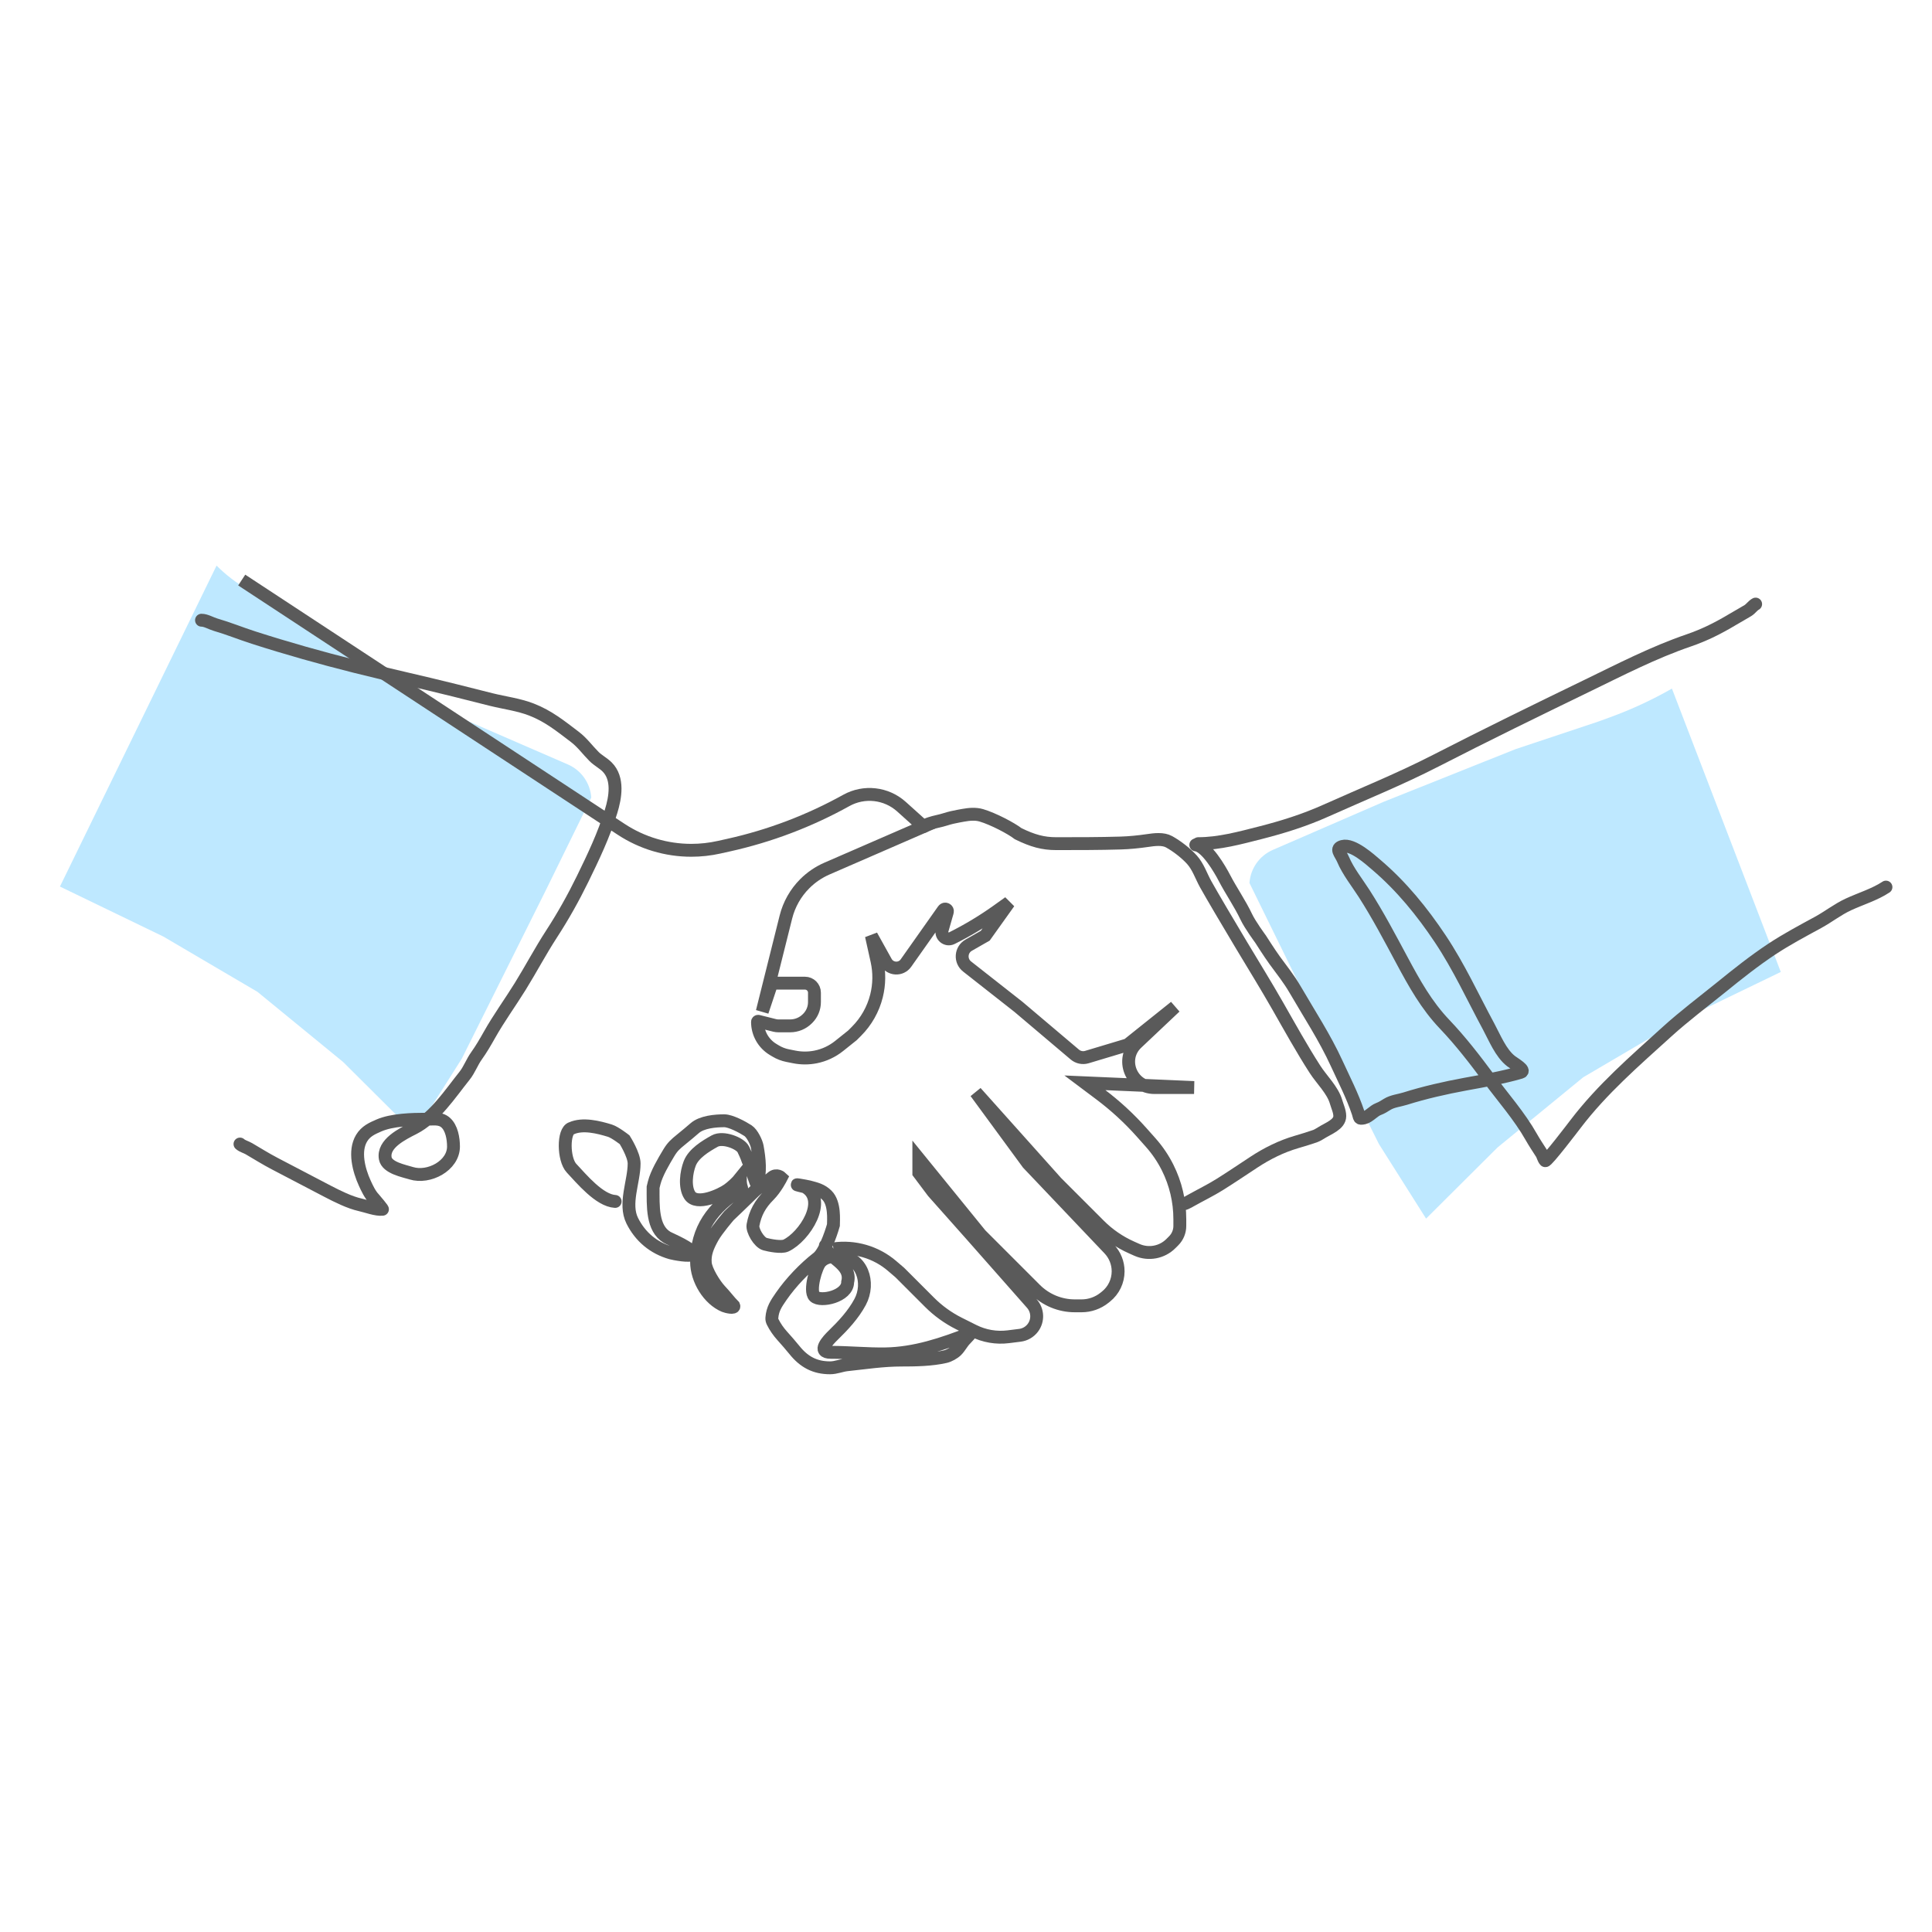
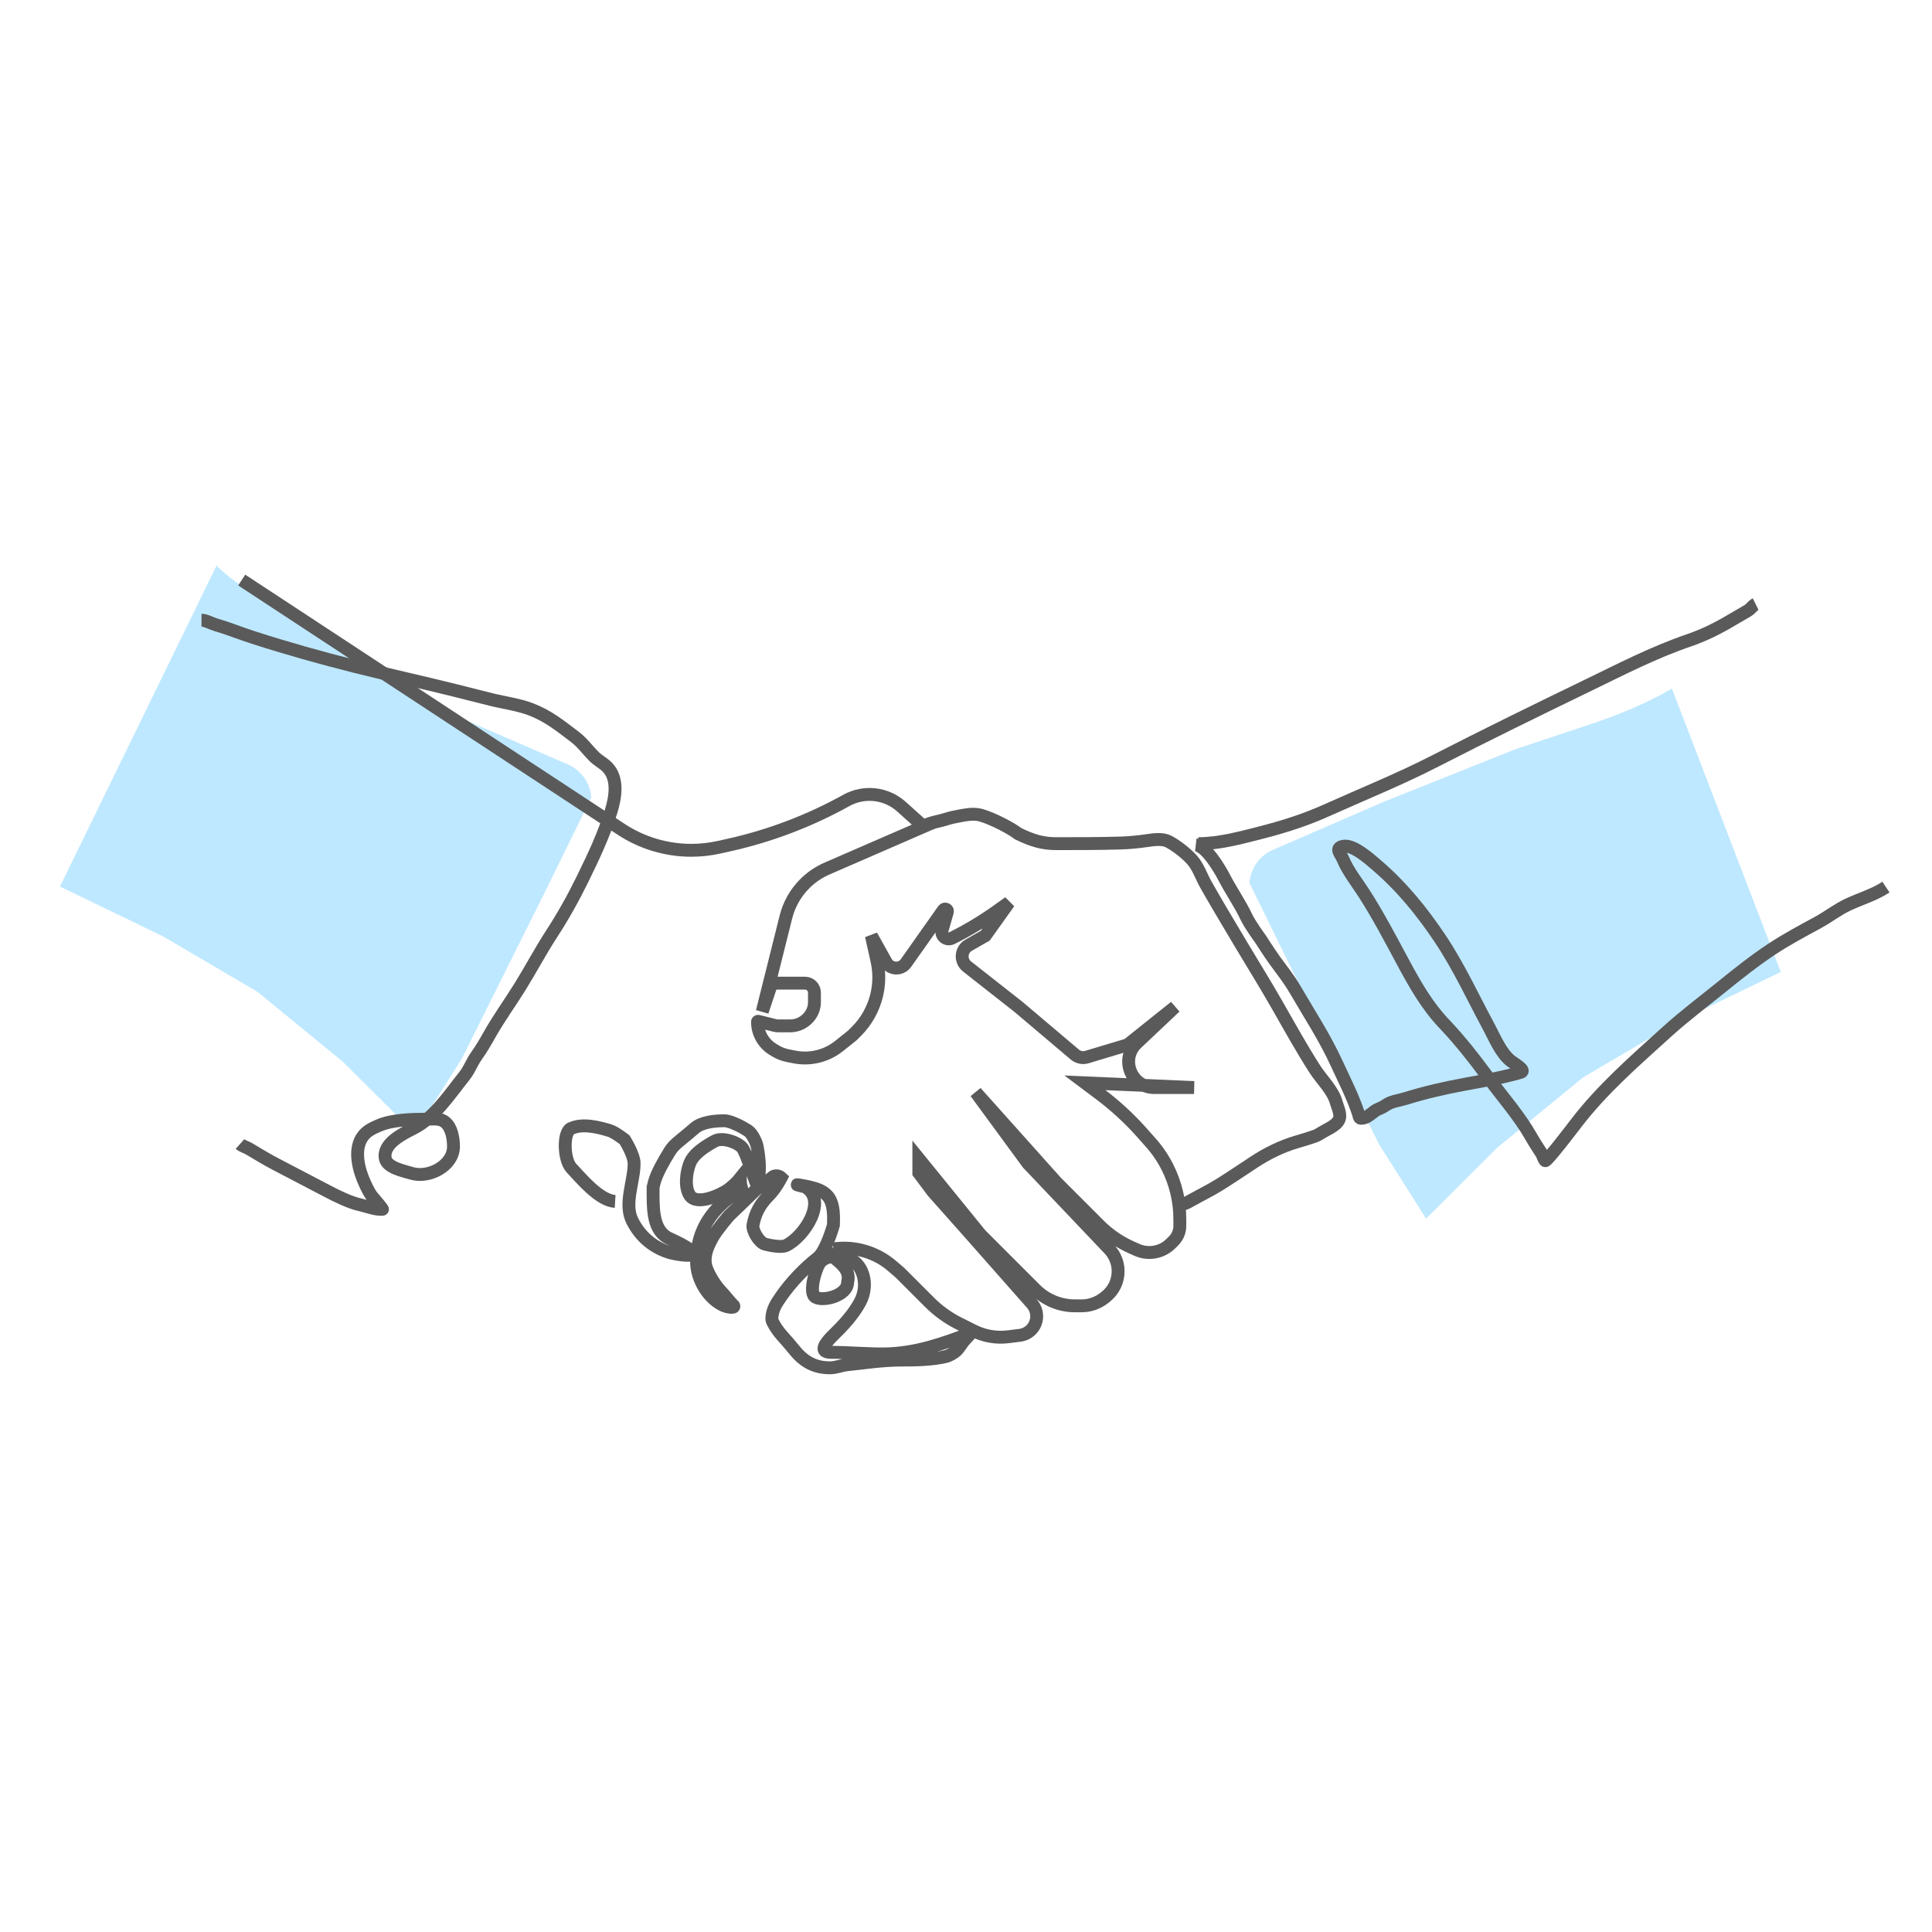
<svg xmlns="http://www.w3.org/2000/svg" width="150" height="150" viewBox="0 0 150 150" fill="none">
-   <path d="M47.759 93.279C46.533 93.207 45.136 91.505 44.376 90.7C43.73 90.017 43.707 87.785 44.376 87.598C45.254 87.208 46.465 87.512 47.353 87.785C47.753 87.909 48.496 88.49 48.496 88.49C48.496 88.49 49.233 89.653 49.233 90.332C49.233 91.733 48.428 93.459 49.089 94.781C49.711 96.025 50.742 96.892 52.093 97.278C52.243 97.321 53.667 97.617 53.741 97.358C53.86 96.943 52.048 96.222 51.786 96.063C50.621 95.359 50.707 93.647 50.707 92.174L50.79 91.838C50.977 91.094 51.526 90.174 51.921 89.515V89.515C52.215 89.026 52.44 88.831 52.882 88.472C53.252 88.171 53.684 87.815 53.928 87.598C54.49 87.1 55.554 87.016 56.233 87.016C56.725 87.016 57.638 87.5 58.075 87.785C58.405 88.001 58.729 88.69 58.788 89.014C58.968 90.003 59.066 90.977 58.788 91.951C58.738 92.127 58.17 90.22 58.075 90.095C58.075 90.095 57.946 89.706 57.706 89.226C57.474 88.763 56.139 88.233 55.49 88.593C54.773 88.992 53.851 89.552 53.55 90.332C53.286 91.016 53.133 92.151 53.55 92.799C54.093 93.643 55.956 92.77 56.512 92.378C56.83 92.153 57.231 91.779 57.473 91.477C57.473 92.378 57.729 92.213 57.473 92.378C55.348 93.744 54.082 95.418 54.082 97.959C54.082 99.365 55.031 100.878 56.233 101.384C56.392 101.451 57.065 101.613 56.969 101.384C56.601 101.015 56.379 100.684 55.911 100.188C55.488 99.74 54.815 98.659 54.759 98.068C54.69 97.337 54.959 96.741 55.335 96.063C55.663 95.473 56.601 94.384 56.601 94.384C56.601 94.384 57.923 93.129 58.461 92.592C58.915 92.138 59.438 91.862 59.917 91.437C60.297 91.099 60.654 91.437 60.654 91.437C60.654 91.437 60.233 92.269 59.704 92.799C59.019 93.484 58.633 94.174 58.461 95.121C58.389 95.519 58.92 96.462 59.395 96.594C59.746 96.692 60.667 96.872 61.022 96.704C62.46 96.022 64.307 93.151 62.496 92.144C61.022 91.805 62.653 92.103 62.806 92.144C63.343 92.29 63.785 92.378 64.206 92.799C64.838 93.431 64.706 94.752 64.706 95.121C64.706 95.121 64.14 97.152 63.481 97.665C62.469 98.452 61.416 99.546 60.654 100.647C60.248 101.233 59.98 101.635 59.926 102.324C59.917 102.432 59.942 102.54 59.991 102.636V102.636C60.186 103.027 60.437 103.388 60.73 103.713C61.021 104.037 61.397 104.464 61.672 104.807C62.425 105.749 63.277 106.196 64.442 106.196C64.916 106.196 65.307 106.006 65.784 105.956C67.172 105.809 68.57 105.595 69.969 105.595C71.072 105.595 72.322 105.577 73.4 105.328C73.685 105.262 74.064 105.051 74.268 104.848C74.531 104.585 74.689 104.239 74.956 103.973C75.085 103.844 75.424 103.478 75.336 103.512C73.201 104.343 71.048 105.078 68.741 105.115C67.331 105.137 65.92 104.994 64.502 104.994C63.401 104.994 64.295 104.049 64.682 103.673C65.473 102.904 66.253 102.065 66.778 101.089C67.577 99.607 66.939 97.545 65.096 97.545C64.552 97.545 64.101 97.578 63.721 97.959C63.354 98.326 62.812 100.226 63.233 100.647C63.704 101.118 65.812 100.647 65.812 99.542C66.18 98.068 64.082 97.625 64.082 96.704" stroke="#5A5A5A" stroke-linecap="round" />
-   <path d="M71.706 64.175C71.799 64.092 71.981 64.007 72.18 63.939C72.585 63.8 72.997 63.744 73.404 63.611V63.611C73.731 63.505 74.09 63.424 74.428 63.363C74.546 63.342 74.667 63.319 74.786 63.298C75.253 63.214 75.74 63.169 76.195 63.303C77.117 63.576 78.512 64.31 79.054 64.73C80.179 65.28 80.978 65.501 82.01 65.501C83.61 65.501 85.379 65.501 87.01 65.452C87.686 65.432 88.399 65.361 89.088 65.26C89.629 65.18 90.296 65.093 90.769 65.356C91.376 65.693 92.082 66.238 92.541 66.748C93.029 67.29 93.264 68.035 93.612 68.659C94.09 69.518 95.403 71.742 96.389 73.385C97.494 75.227 98.258 76.453 99.202 78.104C100.144 79.753 101.067 81.424 102.093 83.019C102.604 83.815 103.471 84.636 103.731 85.546C103.834 85.906 104.02 86.277 104.02 86.655V86.655C104.02 87.31 103.126 87.608 102.573 87.96C102.405 88.066 102.246 88.157 102.136 88.197C101.742 88.338 101.194 88.507 100.659 88.663C99.484 89.007 98.383 89.554 97.36 90.226V90.226C96.477 90.805 95.611 91.393 94.715 91.955C93.984 92.414 93.21 92.787 92.461 93.208C92.247 93.329 91.894 93.554 91.684 93.449" stroke="#5A5A5A" stroke-linecap="round" />
-   <path d="M93.035 65.501C94.66 65.501 96.28 65.056 97.854 64.655C99.646 64.198 101.301 63.675 102.983 62.92C105.817 61.648 108.695 60.487 111.464 59.065C115.343 57.074 119.254 55.163 123.179 53.261C125.788 51.997 128.376 50.655 131.124 49.717C132.346 49.3 133.447 48.741 134.551 48.078C134.934 47.849 135.327 47.638 135.708 47.404C135.931 47.267 136.1 47.004 136.307 46.901" stroke="#5A5A5A" stroke-linecap="round" />
+   <path d="M47.759 93.279C46.533 93.207 45.136 91.505 44.376 90.7C43.73 90.017 43.707 87.785 44.376 87.598C45.254 87.208 46.465 87.512 47.353 87.785C47.753 87.909 48.496 88.49 48.496 88.49C48.496 88.49 49.233 89.653 49.233 90.332C49.233 91.733 48.428 93.459 49.089 94.781C49.711 96.025 50.742 96.892 52.093 97.278C52.243 97.321 53.667 97.617 53.741 97.358C53.86 96.943 52.048 96.222 51.786 96.063C50.621 95.359 50.707 93.647 50.707 92.174L50.79 91.838C50.977 91.094 51.526 90.174 51.921 89.515V89.515C52.215 89.026 52.44 88.831 52.882 88.472C53.252 88.171 53.684 87.815 53.928 87.598C54.49 87.1 55.554 87.016 56.233 87.016C56.725 87.016 57.638 87.5 58.075 87.785C58.405 88.001 58.729 88.69 58.788 89.014C58.968 90.003 59.066 90.977 58.788 91.951C58.738 92.127 58.17 90.22 58.075 90.095C58.075 90.095 57.946 89.706 57.706 89.226C57.474 88.763 56.139 88.233 55.49 88.593C54.773 88.992 53.851 89.552 53.55 90.332C53.286 91.016 53.133 92.151 53.55 92.799C54.093 93.643 55.956 92.77 56.512 92.378C56.83 92.153 57.231 91.779 57.473 91.477C57.473 92.378 57.729 92.213 57.473 92.378C55.348 93.744 54.082 95.418 54.082 97.959C54.082 99.365 55.031 100.878 56.233 101.384C56.392 101.451 57.065 101.613 56.969 101.384C56.601 101.015 56.379 100.684 55.911 100.188C55.488 99.74 54.815 98.659 54.759 98.068C54.69 97.337 54.959 96.741 55.335 96.063C55.663 95.473 56.601 94.384 56.601 94.384C56.601 94.384 57.923 93.129 58.461 92.592C58.915 92.138 59.438 91.862 59.917 91.437C60.297 91.099 60.654 91.437 60.654 91.437C60.654 91.437 60.233 92.269 59.704 92.799C59.019 93.484 58.633 94.174 58.461 95.121C58.389 95.519 58.92 96.462 59.395 96.594C59.746 96.692 60.667 96.872 61.022 96.704C62.46 96.022 64.307 93.151 62.496 92.144C61.022 91.805 62.653 92.103 62.806 92.144C63.343 92.29 63.785 92.378 64.206 92.799C64.838 93.431 64.706 94.752 64.706 95.121C64.706 95.121 64.14 97.152 63.481 97.665C62.469 98.452 61.416 99.546 60.654 100.647C60.248 101.233 59.98 101.635 59.926 102.324C59.917 102.432 59.942 102.54 59.991 102.636V102.636C60.186 103.027 60.437 103.388 60.73 103.713C61.021 104.037 61.397 104.464 61.672 104.807C62.425 105.749 63.277 106.196 64.442 106.196C64.916 106.196 65.307 106.006 65.784 105.956C67.172 105.809 68.57 105.595 69.969 105.595C71.072 105.595 72.322 105.577 73.4 105.328C73.685 105.262 74.064 105.051 74.268 104.848C74.531 104.585 74.689 104.239 74.956 103.973C75.085 103.844 75.424 103.478 75.336 103.512C73.201 104.343 71.048 105.078 68.741 105.115C67.331 105.137 65.92 104.994 64.502 104.994C63.401 104.994 64.295 104.049 64.682 103.673C65.473 102.904 66.253 102.065 66.778 101.089C67.577 99.607 66.939 97.545 65.096 97.545C64.552 97.545 64.101 97.578 63.721 97.959C63.354 98.326 62.812 100.226 63.233 100.647C63.704 101.118 65.812 100.647 65.812 99.542C66.18 98.068 64.082 97.625 64.082 96.704" stroke="#5A5A5A" strokeLinecap="round" />
+   <path d="M71.706 64.175C71.799 64.092 71.981 64.007 72.18 63.939C72.585 63.8 72.997 63.744 73.404 63.611V63.611C73.731 63.505 74.09 63.424 74.428 63.363C74.546 63.342 74.667 63.319 74.786 63.298C75.253 63.214 75.74 63.169 76.195 63.303C77.117 63.576 78.512 64.31 79.054 64.73C80.179 65.28 80.978 65.501 82.01 65.501C83.61 65.501 85.379 65.501 87.01 65.452C87.686 65.432 88.399 65.361 89.088 65.26C89.629 65.18 90.296 65.093 90.769 65.356C91.376 65.693 92.082 66.238 92.541 66.748C93.029 67.29 93.264 68.035 93.612 68.659C94.09 69.518 95.403 71.742 96.389 73.385C97.494 75.227 98.258 76.453 99.202 78.104C100.144 79.753 101.067 81.424 102.093 83.019C102.604 83.815 103.471 84.636 103.731 85.546C103.834 85.906 104.02 86.277 104.02 86.655V86.655C104.02 87.31 103.126 87.608 102.573 87.96C102.405 88.066 102.246 88.157 102.136 88.197C101.742 88.338 101.194 88.507 100.659 88.663C99.484 89.007 98.383 89.554 97.36 90.226V90.226C96.477 90.805 95.611 91.393 94.715 91.955C93.984 92.414 93.21 92.787 92.461 93.208C92.247 93.329 91.894 93.554 91.684 93.449" stroke="#5A5A5A" strokeLinecap="round" />
+   <path d="M93.035 65.501C94.66 65.501 96.28 65.056 97.854 64.655C99.646 64.198 101.301 63.675 102.983 62.92C105.817 61.648 108.695 60.487 111.464 59.065C115.343 57.074 119.254 55.163 123.179 53.261C125.788 51.997 128.376 50.655 131.124 49.717C132.346 49.3 133.447 48.741 134.551 48.078C134.934 47.849 135.327 47.638 135.708 47.404C135.931 47.267 136.1 47.004 136.307 46.901" stroke="#5A5A5A" strokeLinecap="round" />
  <path d="M97.008 68.555V68.555C97.086 67.426 97.787 66.434 98.825 65.984L107.414 62.256L117.667 58.163L124.092 56.021L125.005 55.689C126.666 55.084 128.273 54.339 129.808 53.462V53.462L138.26 75.463L130.238 79.341L122.925 83.637L116.271 89.086L110.72 94.612L107.058 88.82L103.814 82.318L100.569 75.817L97.008 68.555Z" fill="#BEE8FF" />
-   <path d="M92.841 65.597C93.679 65.69 94.73 67.52 95.057 68.151C95.58 69.158 96.275 70.154 96.757 71.175C97.063 71.821 97.862 72.9 97.862 72.9C97.862 72.9 98.572 74.018 98.968 74.56C99.529 75.33 100.072 76.001 100.551 76.825C101.653 78.722 102.858 80.555 103.774 82.554C104.351 83.813 105.005 85.073 105.444 86.392C105.574 86.781 105.483 86.886 105.9 86.794C106.286 86.708 106.641 86.247 107.029 86.103C107.273 86.013 107.486 85.875 107.704 85.739C108.11 85.487 108.641 85.442 109.091 85.3C110.616 84.821 112.183 84.467 113.754 84.176C115.168 83.914 116.691 83.663 118.069 83.255C118.525 83.12 117.556 82.57 117.32 82.388C116.521 81.771 116.042 80.561 115.58 79.705C114.337 77.403 113.284 75.086 111.827 72.9C110.412 70.778 108.816 68.815 106.869 67.155C106.377 66.736 105.028 65.501 104.234 65.715C103.637 65.876 104.08 66.26 104.272 66.716C104.662 67.647 105.367 68.525 105.91 69.372C106.983 71.045 107.91 72.809 108.85 74.56C109.817 76.362 110.75 78.046 112.164 79.528C113.409 80.835 114.512 82.267 115.585 83.715C116.688 85.204 117.975 86.656 118.883 88.266C119.131 88.705 119.414 89.127 119.686 89.551C119.789 89.711 119.835 89.978 119.97 90.114C120.079 90.222 122.197 87.435 122.331 87.26C124.389 84.561 126.913 82.383 129.42 80.107C130.764 78.887 132.235 77.785 133.645 76.643C134.913 75.614 136.196 74.595 137.558 73.692C138.714 72.927 139.94 72.278 141.156 71.615C141.949 71.183 142.672 70.609 143.491 70.228C144.436 69.789 145.561 69.45 146.425 68.874" stroke="#5A5A5A" stroke-linecap="round" />
+   <path d="M92.841 65.597C93.679 65.69 94.73 67.52 95.057 68.151C95.58 69.158 96.275 70.154 96.757 71.175C97.063 71.821 97.862 72.9 97.862 72.9C97.862 72.9 98.572 74.018 98.968 74.56C99.529 75.33 100.072 76.001 100.551 76.825C101.653 78.722 102.858 80.555 103.774 82.554C104.351 83.813 105.005 85.073 105.444 86.392C105.574 86.781 105.483 86.886 105.9 86.794C106.286 86.708 106.641 86.247 107.029 86.103C107.273 86.013 107.486 85.875 107.704 85.739C108.11 85.487 108.641 85.442 109.091 85.3C110.616 84.821 112.183 84.467 113.754 84.176C115.168 83.914 116.691 83.663 118.069 83.255C118.525 83.12 117.556 82.57 117.32 82.388C116.521 81.771 116.042 80.561 115.58 79.705C114.337 77.403 113.284 75.086 111.827 72.9C110.412 70.778 108.816 68.815 106.869 67.155C106.377 66.736 105.028 65.501 104.234 65.715C103.637 65.876 104.08 66.26 104.272 66.716C104.662 67.647 105.367 68.525 105.91 69.372C106.983 71.045 107.91 72.809 108.85 74.56C109.817 76.362 110.75 78.046 112.164 79.528C113.409 80.835 114.512 82.267 115.585 83.715C116.688 85.204 117.975 86.656 118.883 88.266C119.131 88.705 119.414 89.127 119.686 89.551C119.789 89.711 119.835 89.978 119.97 90.114C120.079 90.222 122.197 87.435 122.331 87.26C124.389 84.561 126.913 82.383 129.42 80.107C130.764 78.887 132.235 77.785 133.645 76.643C134.913 75.614 136.196 74.595 137.558 73.692C138.714 72.927 139.94 72.278 141.156 71.615C141.949 71.183 142.672 70.609 143.491 70.228C144.436 69.789 145.561 69.45 146.425 68.874" stroke="#5A5A5A" strokeLinecap="round" />
  <path d="M45.906 61.923V61.923C45.828 60.794 45.127 59.803 44.089 59.352L35.501 55.625L26.643 50.544L20.498 46.491L19.276 45.793C18.375 45.279 17.547 44.646 16.814 43.913V43.913L4.654 68.832L12.676 72.71L19.989 77.006L26.643 82.455L32.194 87.981L35.856 82.189L39.101 75.687L42.345 69.185L45.906 61.923Z" fill="#BEE8FF" />
  <path d="M18.767 45.035L48.23 64.389C49.846 65.451 51.738 66.017 53.672 66.017V66.017C54.395 66.017 55.116 65.938 55.822 65.781L56.573 65.614C59.769 64.904 62.845 63.736 65.707 62.146V62.146C67.092 61.376 68.814 61.571 69.992 62.632L71.707 64.175L64.205 67.436C63.563 67.716 62.979 68.113 62.484 68.608V68.608C61.769 69.323 61.262 70.219 61.017 71.2L59.181 78.543L59.918 76.332L62.497 76.332C62.904 76.332 63.234 76.662 63.234 77.069V77.069L63.234 77.806V77.806C63.234 78.278 63.046 78.73 62.713 79.064L62.681 79.095C62.327 79.449 61.847 79.648 61.347 79.648L60.431 79.648C60.335 79.648 60.239 79.636 60.146 79.613L58.872 79.294C58.842 79.287 58.813 79.31 58.813 79.341V79.341C58.813 80.217 59.272 81.029 60.024 81.48L60.223 81.599C60.509 81.771 60.822 81.892 61.148 81.957L61.666 82.06C62.214 82.17 62.779 82.17 63.328 82.06V82.06C63.992 81.927 64.615 81.637 65.144 81.214L66.181 80.385L66.495 80.071C67.254 79.312 67.792 78.361 68.052 77.32V77.32C68.275 76.428 68.287 75.496 68.088 74.599L67.654 72.648L68.788 74.689C69.116 75.279 69.948 75.324 70.337 74.773L73.246 70.653C73.36 70.491 73.612 70.618 73.549 70.806V70.806L73.148 72.208C73.02 72.658 73.488 73.047 73.907 72.837V72.837C75.14 72.221 76.323 71.509 77.444 70.708L78.338 70.069L76.496 72.648L75.207 73.385C74.591 73.737 74.527 74.601 75.085 75.039L79.075 78.174L83.45 81.876C83.709 82.095 84.06 82.168 84.384 82.071L87.548 81.121L91.232 78.174L88.258 80.983C86.943 82.225 87.822 84.437 89.632 84.437L92.706 84.437L84.233 84.069L85.405 84.948C86.585 85.833 87.674 86.834 88.653 87.937V87.937L89.341 88.71C89.863 89.297 90.305 89.951 90.656 90.653V90.653C91.277 91.895 91.601 93.265 91.601 94.654L91.601 95.183C91.601 95.615 91.429 96.029 91.124 96.335L90.908 96.551C90.216 97.243 89.168 97.437 88.274 97.04L87.859 96.855C86.923 96.439 86.072 95.855 85.347 95.13L82.022 91.805L75.759 84.805L79.812 90.332L86.121 96.972C86.564 97.439 86.811 98.059 86.811 98.703V98.703C86.811 99.466 86.465 100.188 85.869 100.664L85.747 100.762C85.244 101.164 84.618 101.384 83.974 101.384L83.449 101.384C82.3 101.384 81.197 100.927 80.384 100.114L76.128 95.858L71.338 89.963L71.338 91.068L72.444 92.542L75.391 95.858L80.116 101.213C80.582 101.741 80.614 102.525 80.191 103.089V103.089C79.948 103.412 79.586 103.622 79.185 103.672L78.281 103.785C77.357 103.901 76.42 103.74 75.588 103.324L74.466 102.763C73.615 102.338 72.837 101.777 72.164 101.104L69.865 98.805L69.264 98.29C68.007 97.212 66.346 96.729 64.707 96.963V96.963" stroke="#5A5A5A" />
-   <path d="M18.632 88.823C18.822 88.992 19.11 89.059 19.328 89.188C19.989 89.575 20.652 89.99 21.331 90.344C22.698 91.058 24.062 91.778 25.427 92.486C26.188 92.881 27.138 93.359 27.98 93.546C28.464 93.653 29.209 93.942 29.694 93.888C29.724 93.885 29.13 93.153 29.041 93.064C28.739 92.762 28.494 92.242 28.318 91.854C27.863 90.854 27.465 89.371 28.077 88.363C28.401 87.829 28.88 87.614 29.426 87.378C30.443 86.938 31.996 86.896 33.078 86.896C33.607 86.896 34.154 86.78 34.582 87.142C35.075 87.559 35.209 88.41 35.209 89.016C35.209 90.504 33.298 91.517 31.926 91.088C31.348 90.907 30.047 90.67 29.913 89.937C29.705 88.789 31.239 88.043 32.124 87.592C33.754 86.762 34.957 84.909 36.071 83.517C36.437 83.06 36.645 82.462 36.991 81.981C37.363 81.464 37.691 80.897 38.003 80.343C38.732 79.047 39.61 77.845 40.391 76.584C41.224 75.24 41.959 73.843 42.822 72.515C43.71 71.149 44.516 69.712 45.231 68.248C46.074 66.524 46.876 64.841 47.443 63C47.776 61.918 48.037 60.446 47.138 59.547C46.831 59.241 46.428 59.041 46.12 58.733C45.615 58.228 45.208 57.649 44.632 57.213C43.51 56.362 42.58 55.602 41.269 55.092C40.27 54.704 39.188 54.571 38.153 54.316C37.203 54.082 36.255 53.836 35.305 53.599C32.727 52.954 30.131 52.389 27.552 51.741C24.899 51.074 22.291 50.34 19.687 49.503C18.692 49.183 17.724 48.787 16.721 48.496C16.387 48.399 15.99 48.153 15.645 48.153" stroke="#5A5A5A" stroke-linecap="round" />
+   <path d="M18.632 88.823C18.822 88.992 19.11 89.059 19.328 89.188C19.989 89.575 20.652 89.99 21.331 90.344C22.698 91.058 24.062 91.778 25.427 92.486C26.188 92.881 27.138 93.359 27.98 93.546C28.464 93.653 29.209 93.942 29.694 93.888C29.724 93.885 29.13 93.153 29.041 93.064C28.739 92.762 28.494 92.242 28.318 91.854C27.863 90.854 27.465 89.371 28.077 88.363C28.401 87.829 28.88 87.614 29.426 87.378C30.443 86.938 31.996 86.896 33.078 86.896C33.607 86.896 34.154 86.78 34.582 87.142C35.075 87.559 35.209 88.41 35.209 89.016C35.209 90.504 33.298 91.517 31.926 91.088C31.348 90.907 30.047 90.67 29.913 89.937C29.705 88.789 31.239 88.043 32.124 87.592C33.754 86.762 34.957 84.909 36.071 83.517C36.437 83.06 36.645 82.462 36.991 81.981C37.363 81.464 37.691 80.897 38.003 80.343C38.732 79.047 39.61 77.845 40.391 76.584C41.224 75.24 41.959 73.843 42.822 72.515C43.71 71.149 44.516 69.712 45.231 68.248C46.074 66.524 46.876 64.841 47.443 63C47.776 61.918 48.037 60.446 47.138 59.547C46.831 59.241 46.428 59.041 46.12 58.733C45.615 58.228 45.208 57.649 44.632 57.213C43.51 56.362 42.58 55.602 41.269 55.092C40.27 54.704 39.188 54.571 38.153 54.316C37.203 54.082 36.255 53.836 35.305 53.599C32.727 52.954 30.131 52.389 27.552 51.741C24.899 51.074 22.291 50.34 19.687 49.503C18.692 49.183 17.724 48.787 16.721 48.496C16.387 48.399 15.99 48.153 15.645 48.153" stroke="#5A5A5A" strokeLinecap="round" />
</svg>
